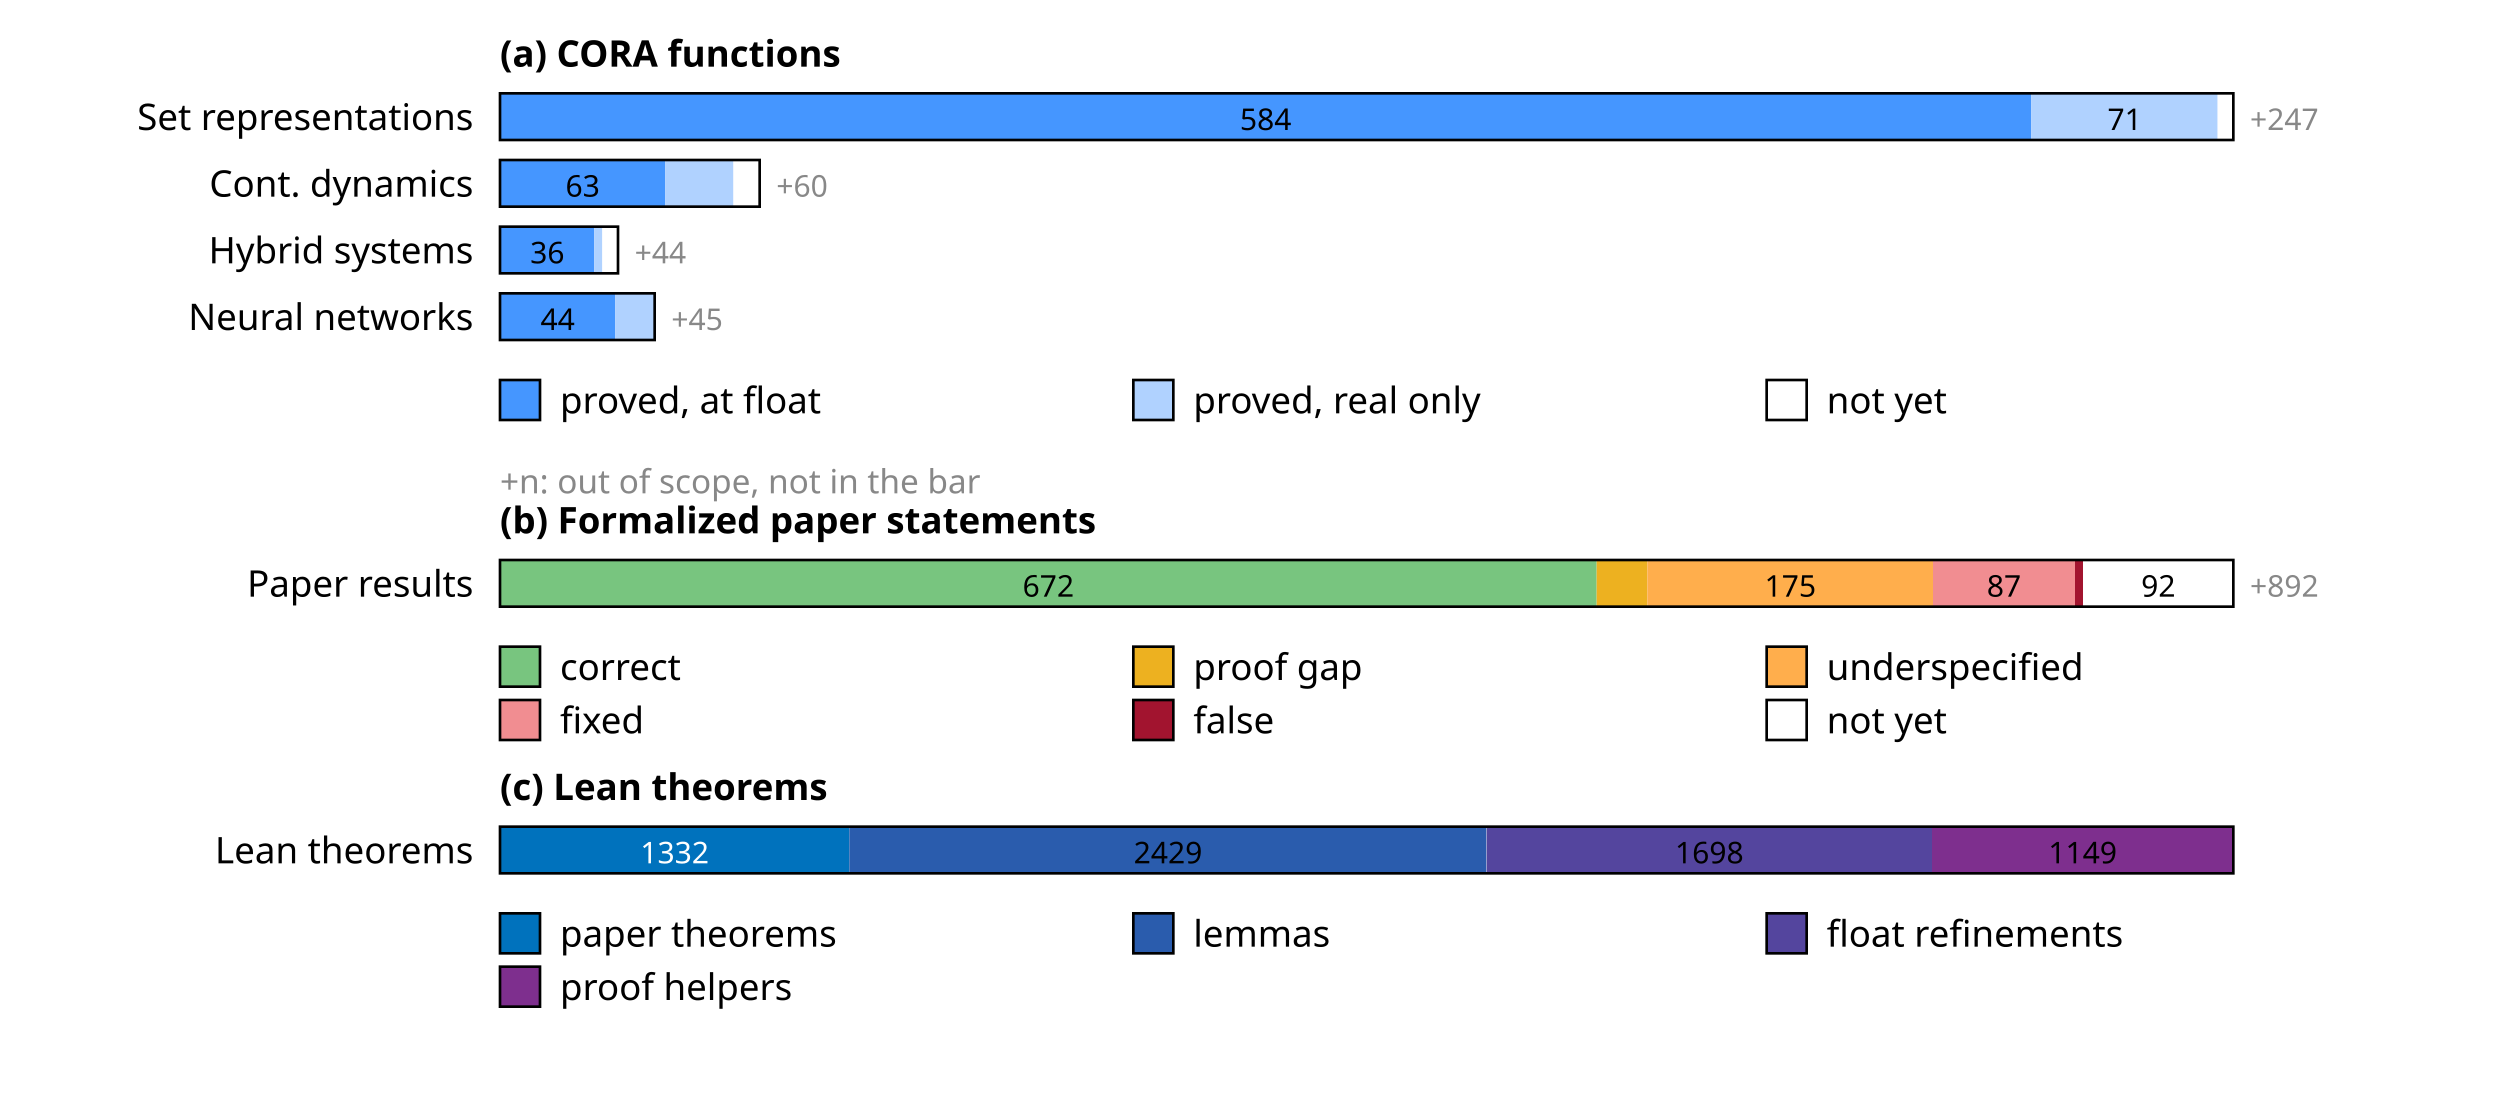
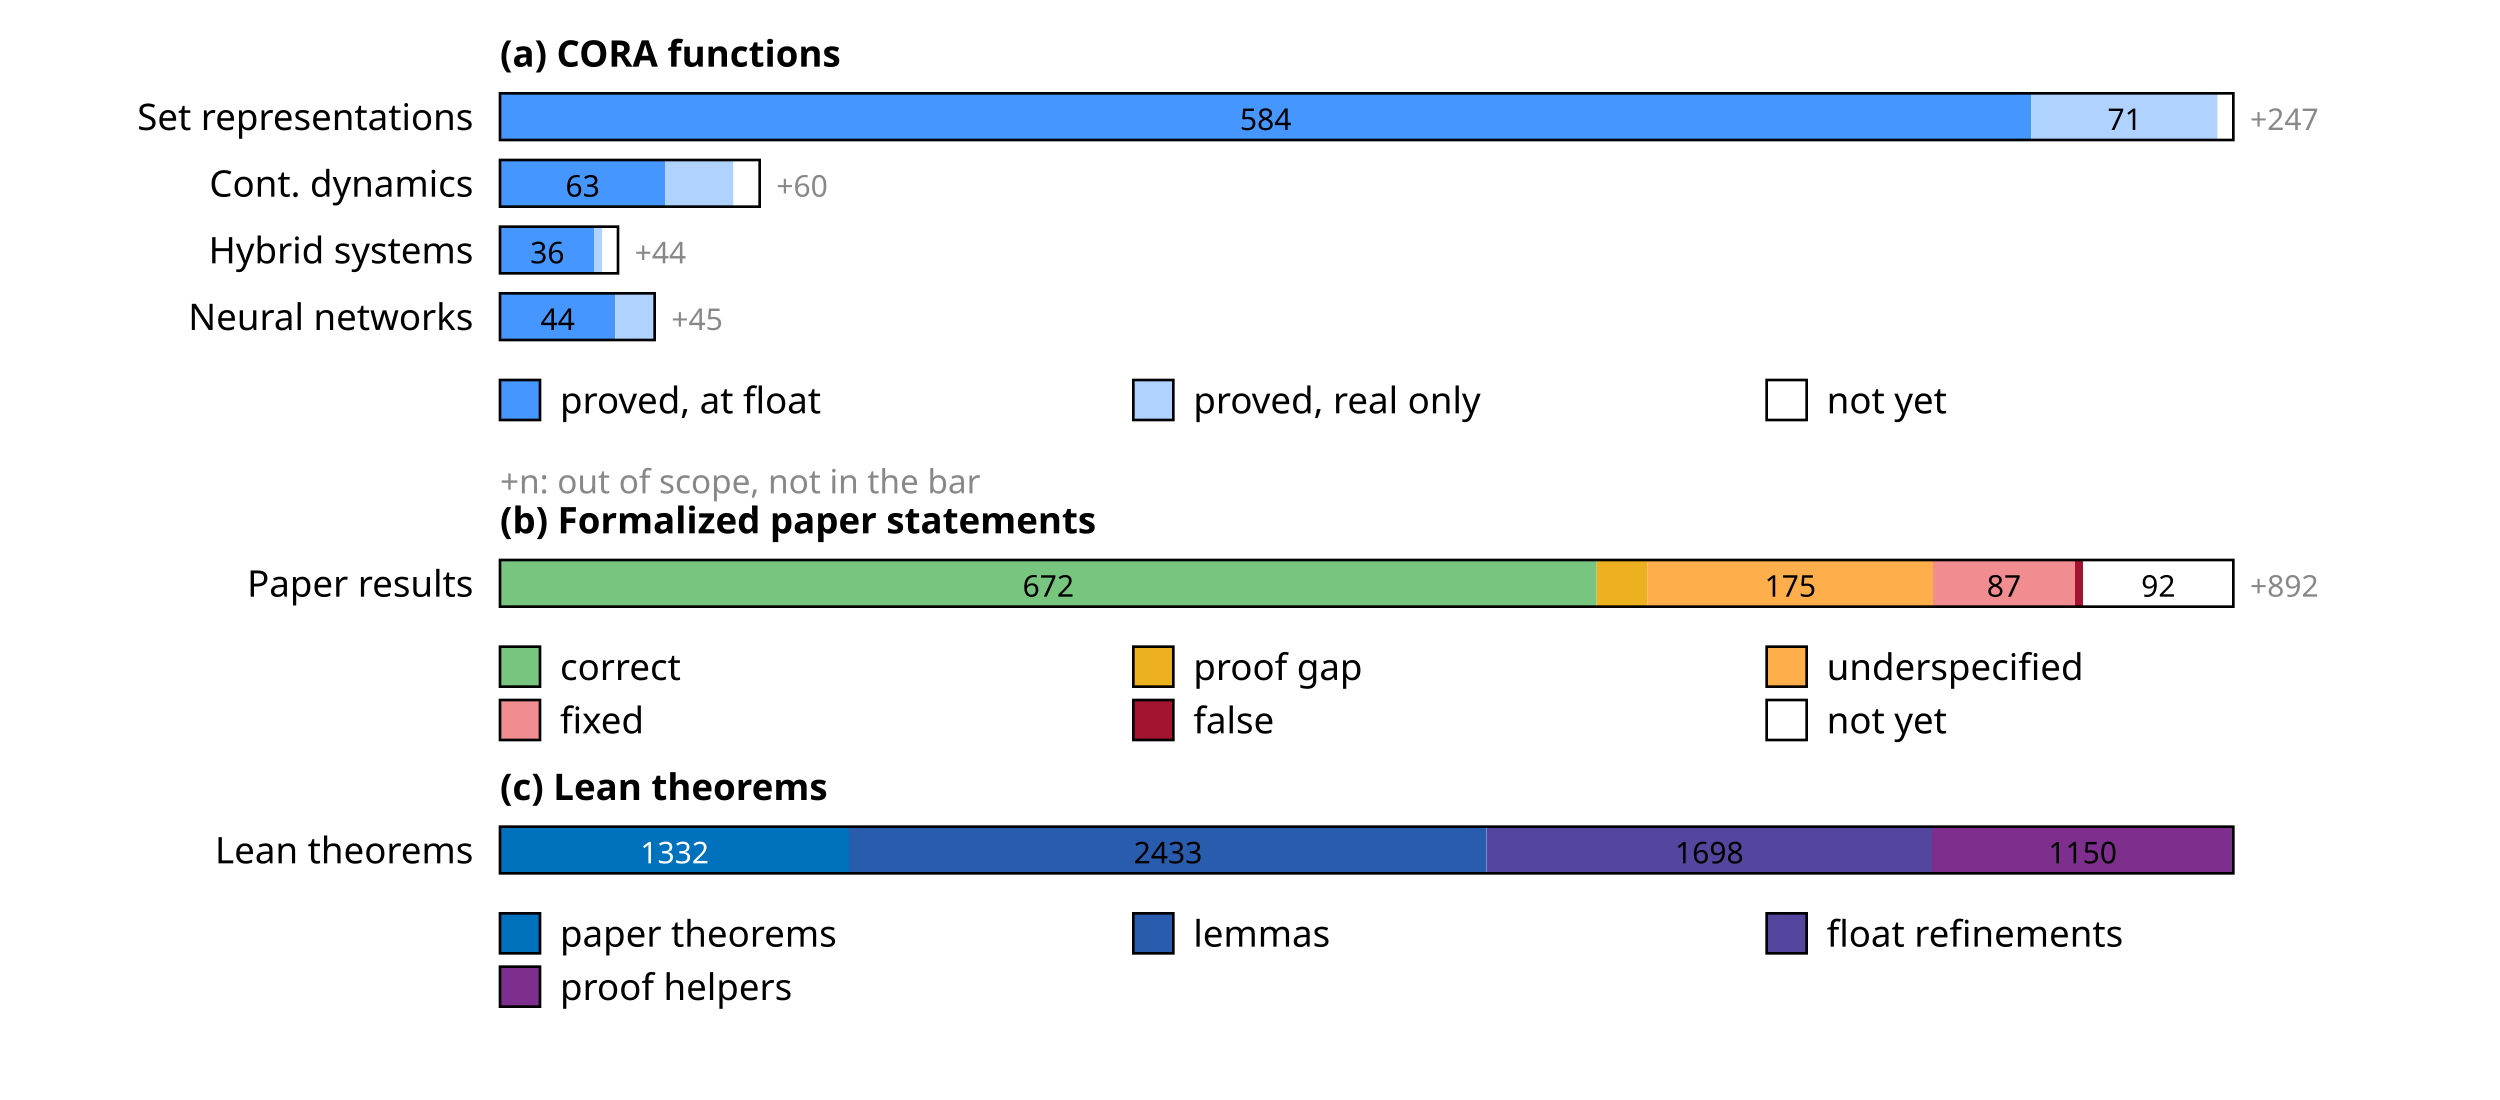
<svg xmlns="http://www.w3.org/2000/svg" width="750" height="330" font-family="sans-serif" font-size="11">
  <rect width="100%" height="100%" fill="white" />
  <text x="150" y="20" font-weight="bold">(a) CORA functions</text>
  <text x="142" y="39" text-anchor="end">Set representations</text>
  <rect x="150.0" y="28" width="459.4" height="14" fill="rgb(69,150,255)" />
  <text x="379.7" y="39" text-anchor="middle" font-size="9" fill="#000">584</text>
  <rect x="609.4" y="28" width="55.9" height="14" fill="rgb(176,210,255)" />
  <text x="637.4" y="39" text-anchor="middle" font-size="9" fill="#000">71</text>
  <rect x="665.3" y="28" width="4.7" height="14" fill="rgb(255,255,255)" />
  <rect x="150" y="28" width="520.0" height="14" fill="none" stroke="#000" stroke-width="0.8" />
  <text x="675.0" y="39" font-size="9" fill="#888">+247</text>
  <text x="142" y="59" text-anchor="end">Cont. dynamics</text>
  <rect x="150.0" y="48" width="49.6" height="14" fill="rgb(69,150,255)" />
  <text x="174.8" y="59" text-anchor="middle" font-size="9" fill="#000">63</text>
  <rect x="199.6" y="48" width="20.5" height="14" fill="rgb(176,210,255)" />
  <rect x="220.0" y="48" width="7.9" height="14" fill="rgb(255,255,255)" />
  <rect x="150" y="48" width="77.9" height="14" fill="none" stroke="#000" stroke-width="0.8" />
  <text x="232.9" y="59" font-size="9" fill="#888">+60</text>
  <text x="142" y="79" text-anchor="end">Hybrid systems</text>
  <rect x="150.0" y="68" width="28.3" height="14" fill="rgb(69,150,255)" />
  <text x="164.2" y="79" text-anchor="middle" font-size="9" fill="#000">36</text>
  <rect x="178.3" y="68" width="2.4" height="14" fill="rgb(176,210,255)" />
  <rect x="180.7" y="68" width="4.7" height="14" fill="rgb(255,255,255)" />
  <rect x="150" y="68" width="35.4" height="14" fill="none" stroke="#000" stroke-width="0.8" />
  <text x="190.4" y="79" font-size="9" fill="#888">+44</text>
  <text x="142" y="99" text-anchor="end">Neural networks</text>
  <rect x="150.0" y="88" width="34.6" height="14" fill="rgb(69,150,255)" />
  <text x="167.3" y="99" text-anchor="middle" font-size="9" fill="#000">44</text>
  <rect x="184.6" y="88" width="11.8" height="14" fill="rgb(176,210,255)" />
  <rect x="150" y="88" width="46.4" height="14" fill="none" stroke="#000" stroke-width="0.8" />
  <text x="201.4" y="99" font-size="9" fill="#888">+45</text>
  <rect x="150" y="114" width="12" height="12" fill="rgb(69,150,255)" stroke="#000" stroke-width="0.8" />
  <text x="168" y="124">proved, at float</text>
  <rect x="340" y="114" width="12" height="12" fill="rgb(176,210,255)" stroke="#000" stroke-width="0.8" />
  <text x="358" y="124">proved, real only</text>
  <rect x="530" y="114" width="12" height="12" fill="rgb(255,255,255)" stroke="#000" stroke-width="0.8" />
  <text x="548" y="124">not yet</text>
  <text x="150" y="148" font-size="10" fill="#888">+n: out of scope, not in the bar</text>
  <text x="150" y="160" font-weight="bold">(b) Formalized paper statements</text>
  <text x="142" y="179" text-anchor="end">Paper results</text>
  <rect x="150.0" y="168" width="329.0" height="14" fill="rgb(120,197,127)" />
  <text x="314.5" y="179" text-anchor="middle" font-size="9" fill="#000">672</text>
  <rect x="479.0" y="168" width="15.2" height="14" fill="rgb(237,177,32)" />
  <rect x="494.2" y="168" width="85.7" height="14" fill="rgb(255,174,76)" />
  <text x="537.1" y="179" text-anchor="middle" font-size="9" fill="#000">175</text>
  <rect x="579.9" y="168" width="42.6" height="14" fill="rgb(241,141,145)" />
  <text x="601.2" y="179" text-anchor="middle" font-size="9" fill="#000">87</text>
  <rect x="622.5" y="168" width="2.4" height="14" fill="rgb(162,20,47)" />
  <rect x="625.0" y="168" width="45.0" height="14" fill="rgb(255,255,255)" />
  <text x="647.5" y="179" text-anchor="middle" font-size="9" fill="#000">92</text>
  <rect x="150" y="168" width="520.0" height="14" fill="none" stroke="#000" stroke-width="0.8" />
  <text x="675.0" y="179" font-size="9" fill="#888">+892</text>
  <rect x="150" y="194" width="12" height="12" fill="rgb(120,197,127)" stroke="#000" stroke-width="0.8" />
  <text x="168" y="204">correct</text>
  <rect x="340" y="194" width="12" height="12" fill="rgb(237,177,32)" stroke="#000" stroke-width="0.8" />
  <text x="358" y="204">proof gap</text>
  <rect x="530" y="194" width="12" height="12" fill="rgb(255,174,76)" stroke="#000" stroke-width="0.8" />
  <text x="548" y="204">underspecified</text>
  <rect x="150" y="210" width="12" height="12" fill="rgb(241,141,145)" stroke="#000" stroke-width="0.8" />
  <text x="168" y="220">fixed</text>
  <rect x="340" y="210" width="12" height="12" fill="rgb(162,20,47)" stroke="#000" stroke-width="0.8" />
  <text x="358" y="220">false</text>
  <rect x="530" y="210" width="12" height="12" fill="rgb(255,255,255)" stroke="#000" stroke-width="0.8" />
  <text x="548" y="220">not yet</text>
  <text x="150" y="240" font-weight="bold">(c) Lean theorems</text>
  <text x="142" y="259" text-anchor="end">Lean theorems</text>
-   <rect x="150.0" y="248" width="104.8" height="14" fill="rgb(0,114,189)" />
+   <rect x="150.0" y="248" width="104.7" height="14" fill="rgb(0,114,189)" />
  <text x="202.4" y="259" text-anchor="middle" font-size="9" fill="#fff">1332</text>
-   <rect x="254.8" y="248" width="191.1" height="14" fill="rgb(42,92,173)" />
-   <text x="350.4" y="259" text-anchor="middle" font-size="9" fill="#000">2429</text>
-   <rect x="446.0" y="248" width="133.6" height="14" fill="rgb(84,69,158)" />
+   <rect x="254.7" y="248" width="191.3" height="14" fill="rgb(42,92,173)" />
+   <text x="350.4" y="259" text-anchor="middle" font-size="9" fill="#000">2433</text>
+   <rect x="446.1" y="248" width="133.5" height="14" fill="rgb(84,69,158)" />
  <text x="512.8" y="259" text-anchor="middle" font-size="9" fill="#000">1698</text>
  <rect x="579.6" y="248" width="90.4" height="14" fill="rgb(126,47,142)" />
-   <text x="624.8" y="259" text-anchor="middle" font-size="9" fill="#000">1149</text>
+   <text x="624.8" y="259" text-anchor="middle" font-size="9" fill="#000">1150</text>
  <rect x="150" y="248" width="520.0" height="14" fill="none" stroke="#000" stroke-width="0.8" />
  <rect x="150" y="274" width="12" height="12" fill="rgb(0,114,189)" stroke="#000" stroke-width="0.8" />
  <text x="168" y="284">paper theorems</text>
  <rect x="340" y="274" width="12" height="12" fill="rgb(42,92,173)" stroke="#000" stroke-width="0.8" />
  <text x="358" y="284">lemmas</text>
  <rect x="530" y="274" width="12" height="12" fill="rgb(84,69,158)" stroke="#000" stroke-width="0.8" />
  <text x="548" y="284">float refinements</text>
  <rect x="150" y="290" width="12" height="12" fill="rgb(126,47,142)" stroke="#000" stroke-width="0.8" />
  <text x="168" y="300">proof helpers</text>
</svg>
